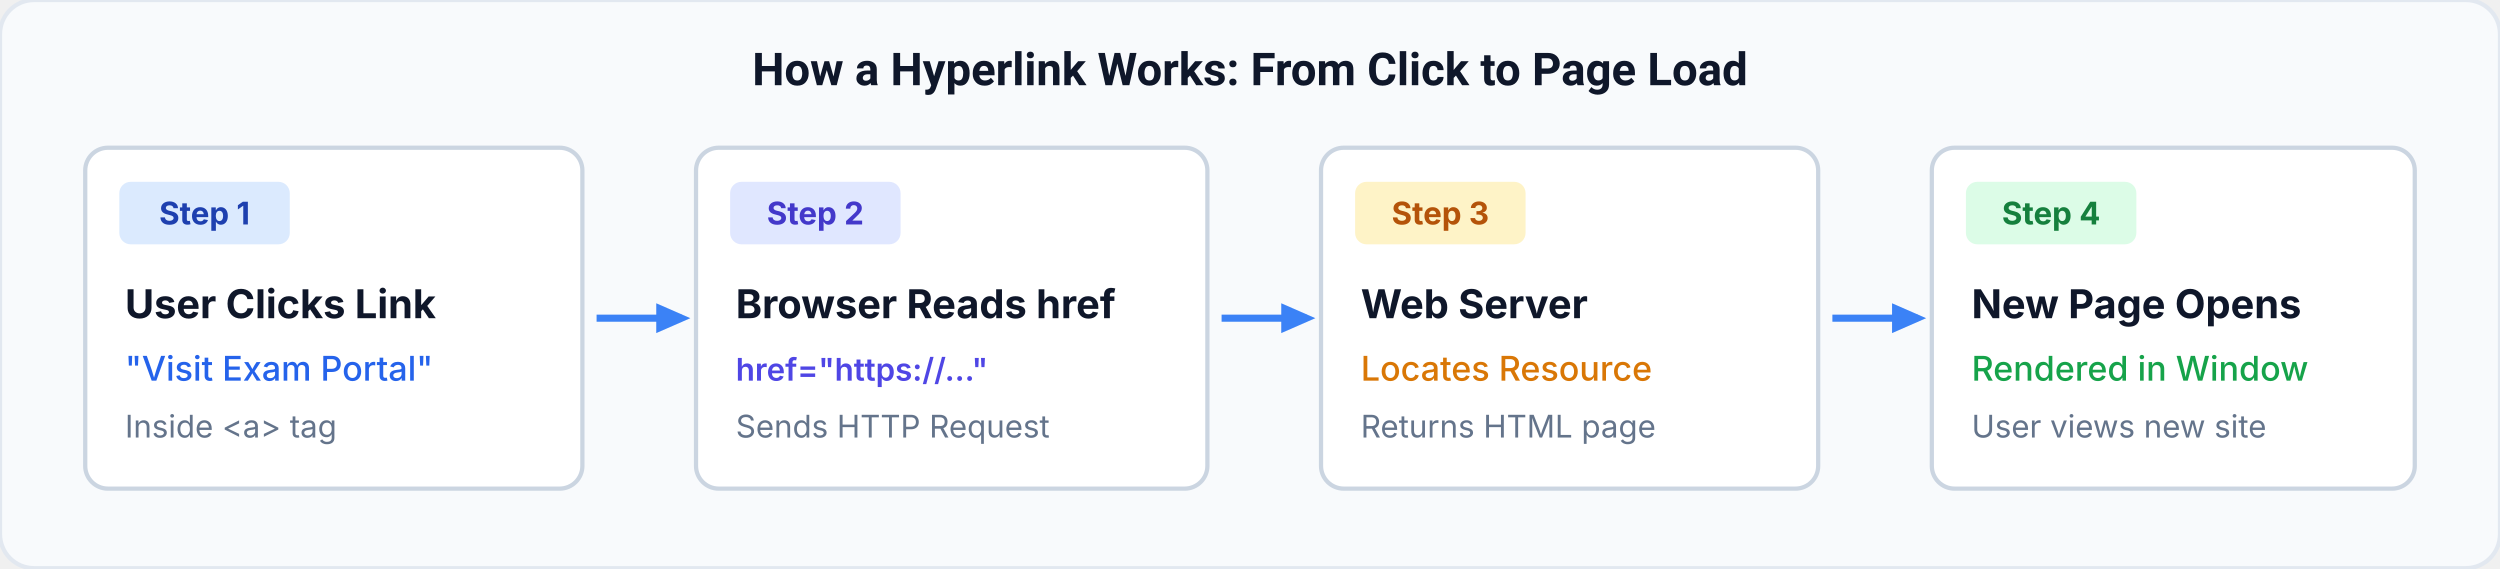
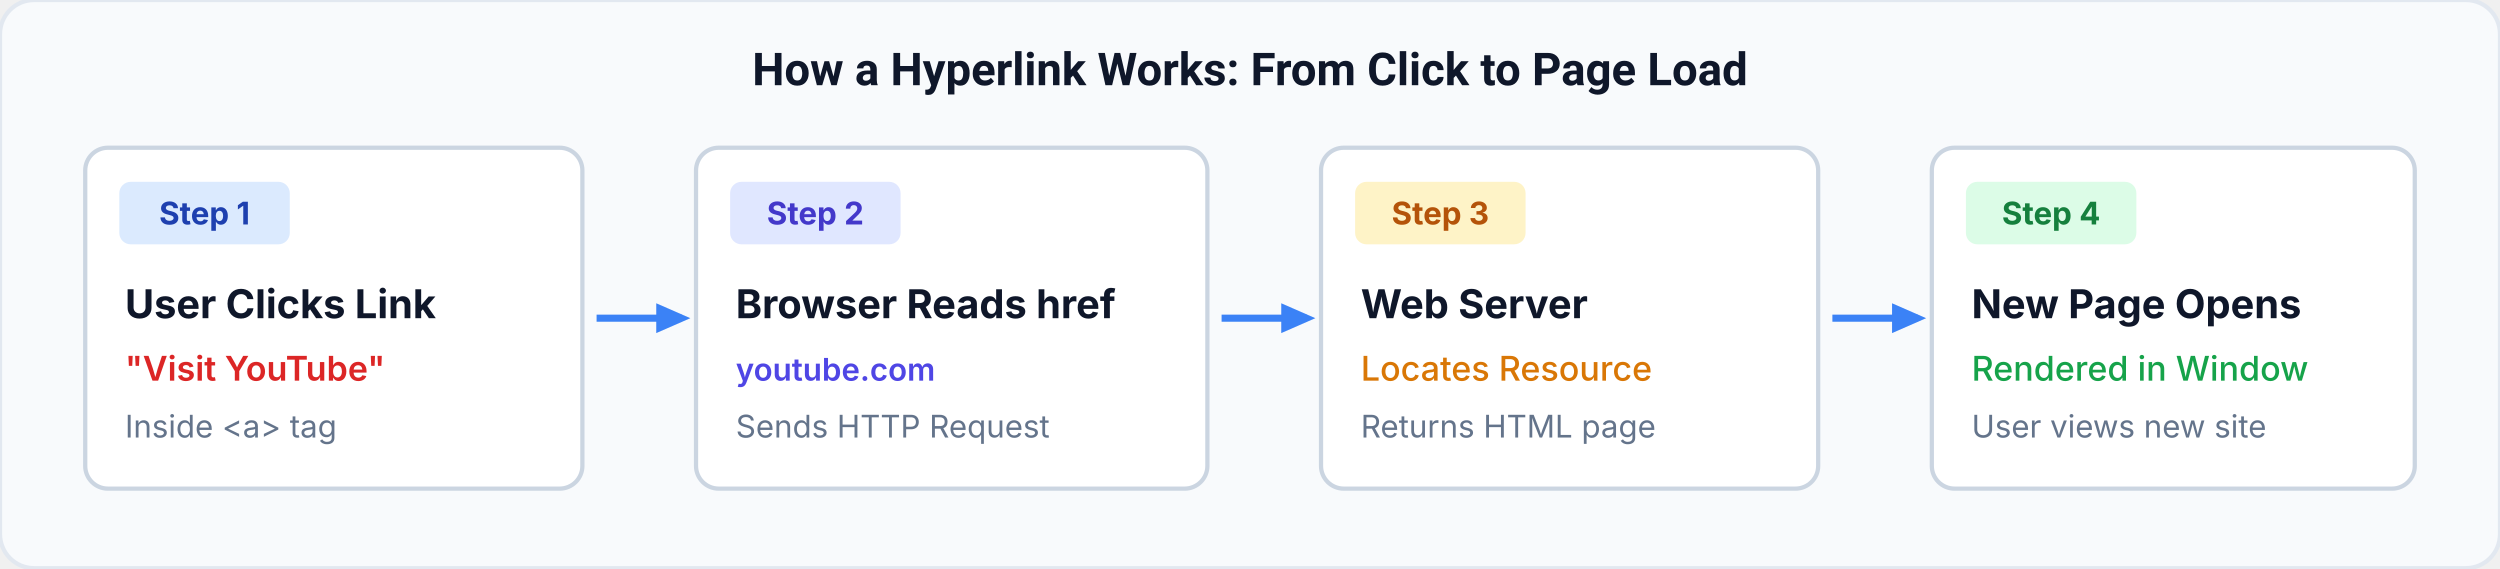
<svg xmlns="http://www.w3.org/2000/svg" viewBox="0 0 880 200" width="100%" height="100%">
  <defs>
    <marker id="arrow" viewBox="0 0 10 10" refX="6" refY="5" markerWidth="6" markerHeight="6" orient="auto-start-reverse">
      <path d="M 0 1.5 L 8 5 L 0 8.5 z" fill="#3b82f6" />
    </marker>
  </defs>
  <rect x="0" y="0" width="880" height="200" rx="12" fill="#f8fafc" stroke="#e2e8f0" stroke-width="1.5" />
  <text x="440" y="30" font-family="system-ui, -apple-system, Segoe UI, Roboto, sans-serif" font-size="16" font-weight="700" fill="#0f172a" text-anchor="middle">
    How a Hyperlink Works: From Click to Page Load
  </text>
  <g transform="translate(30, 52)">
    <rect x="0" y="0" width="175" height="120" rx="8" fill="#ffffff" stroke="#cbd5e1" stroke-width="1.5" />
    <rect x="12" y="12" width="60" height="22" rx="4" fill="#dbeafe" />
    <text x="42" y="27" font-family="system-ui, -apple-system, sans-serif" font-size="11" font-weight="700" fill="#1e40af" text-anchor="middle">Step 1</text>
    <text x="14" y="60" font-family="system-ui, -apple-system, sans-serif" font-size="14" font-weight="700" fill="#0f172a">User Clicks Link</text>
-     <text x="14" y="82" font-family="system-ui, -apple-system, sans-serif" font-size="12" font-weight="500" fill="#2563eb">"Visit Exam Portal"</text>
+     <text x="14" y="82" font-family="system-ui, -apple-system, sans-serif" font-size="12" font-weight="600" fill="#dc2626">"Visit YouTube"</text>
    <text x="14" y="102" font-family="system-ui, -apple-system, sans-serif" font-size="11" fill="#64748b">Inside &lt;a&gt; tag</text>
  </g>
  <line x1="210" y1="112" x2="240" y2="112" stroke="#3b82f6" stroke-width="2.5" marker-end="url(#arrow)" />
  <g transform="translate(245, 52)">
    <rect x="0" y="0" width="180" height="120" rx="8" fill="#ffffff" stroke="#cbd5e1" stroke-width="1.5" />
    <rect x="12" y="12" width="60" height="22" rx="4" fill="#e0e7ff" />
    <text x="42" y="27" font-family="system-ui, -apple-system, sans-serif" font-size="11" font-weight="700" fill="#4338ca" text-anchor="middle">Step 2</text>
    <text x="14" y="60" font-family="system-ui, -apple-system, sans-serif" font-size="14" font-weight="700" fill="#0f172a">Browser Reads href</text>
-     <text x="14" y="82" font-family="system-ui, -apple-system, sans-serif" font-size="11" font-weight="600" fill="#4f46e5">href="https://..."</text>
+     <text x="14" y="82" font-family="system-ui, -apple-system, sans-serif" font-size="11" font-weight="600" fill="#4f46e5">youtube.com</text>
    <text x="14" y="102" font-family="system-ui, -apple-system, sans-serif" font-size="11" fill="#64748b">Sends HTTP Request</text>
  </g>
  <line x1="430" y1="112" x2="460" y2="112" stroke="#3b82f6" stroke-width="2.5" marker-end="url(#arrow)" />
  <g transform="translate(465, 52)">
    <rect x="0" y="0" width="175" height="120" rx="8" fill="#ffffff" stroke="#cbd5e1" stroke-width="1.5" />
    <rect x="12" y="12" width="60" height="22" rx="4" fill="#fef3c7" />
    <text x="42" y="27" font-family="system-ui, -apple-system, sans-serif" font-size="11" font-weight="700" fill="#b45309" text-anchor="middle">Step 3</text>
    <text x="14" y="60" font-family="system-ui, -apple-system, sans-serif" font-size="14" font-weight="700" fill="#0f172a">Web Server</text>
    <text x="14" y="82" font-family="system-ui, -apple-system, sans-serif" font-size="12" font-weight="500" fill="#d97706">Locates Resource</text>
    <text x="14" y="102" font-family="system-ui, -apple-system, sans-serif" font-size="11" fill="#64748b">Returns HTML page</text>
  </g>
  <line x1="645" y1="112" x2="675" y2="112" stroke="#3b82f6" stroke-width="2.5" marker-end="url(#arrow)" />
  <g transform="translate(680, 52)">
    <rect x="0" y="0" width="170" height="120" rx="8" fill="#ffffff" stroke="#cbd5e1" stroke-width="1.5" />
    <rect x="12" y="12" width="60" height="22" rx="4" fill="#dcfce7" />
    <text x="42" y="27" font-family="system-ui, -apple-system, sans-serif" font-size="11" font-weight="700" fill="#15803d" text-anchor="middle">Step 4</text>
    <text x="14" y="60" font-family="system-ui, -apple-system, sans-serif" font-size="14" font-weight="700" fill="#0f172a">New Page Opens</text>
    <text x="14" y="82" font-family="system-ui, -apple-system, sans-serif" font-size="12" font-weight="500" fill="#16a34a">Rendered in Window</text>
    <text x="14" y="102" font-family="system-ui, -apple-system, sans-serif" font-size="11" fill="#64748b">User views new site</text>
  </g>
</svg>
